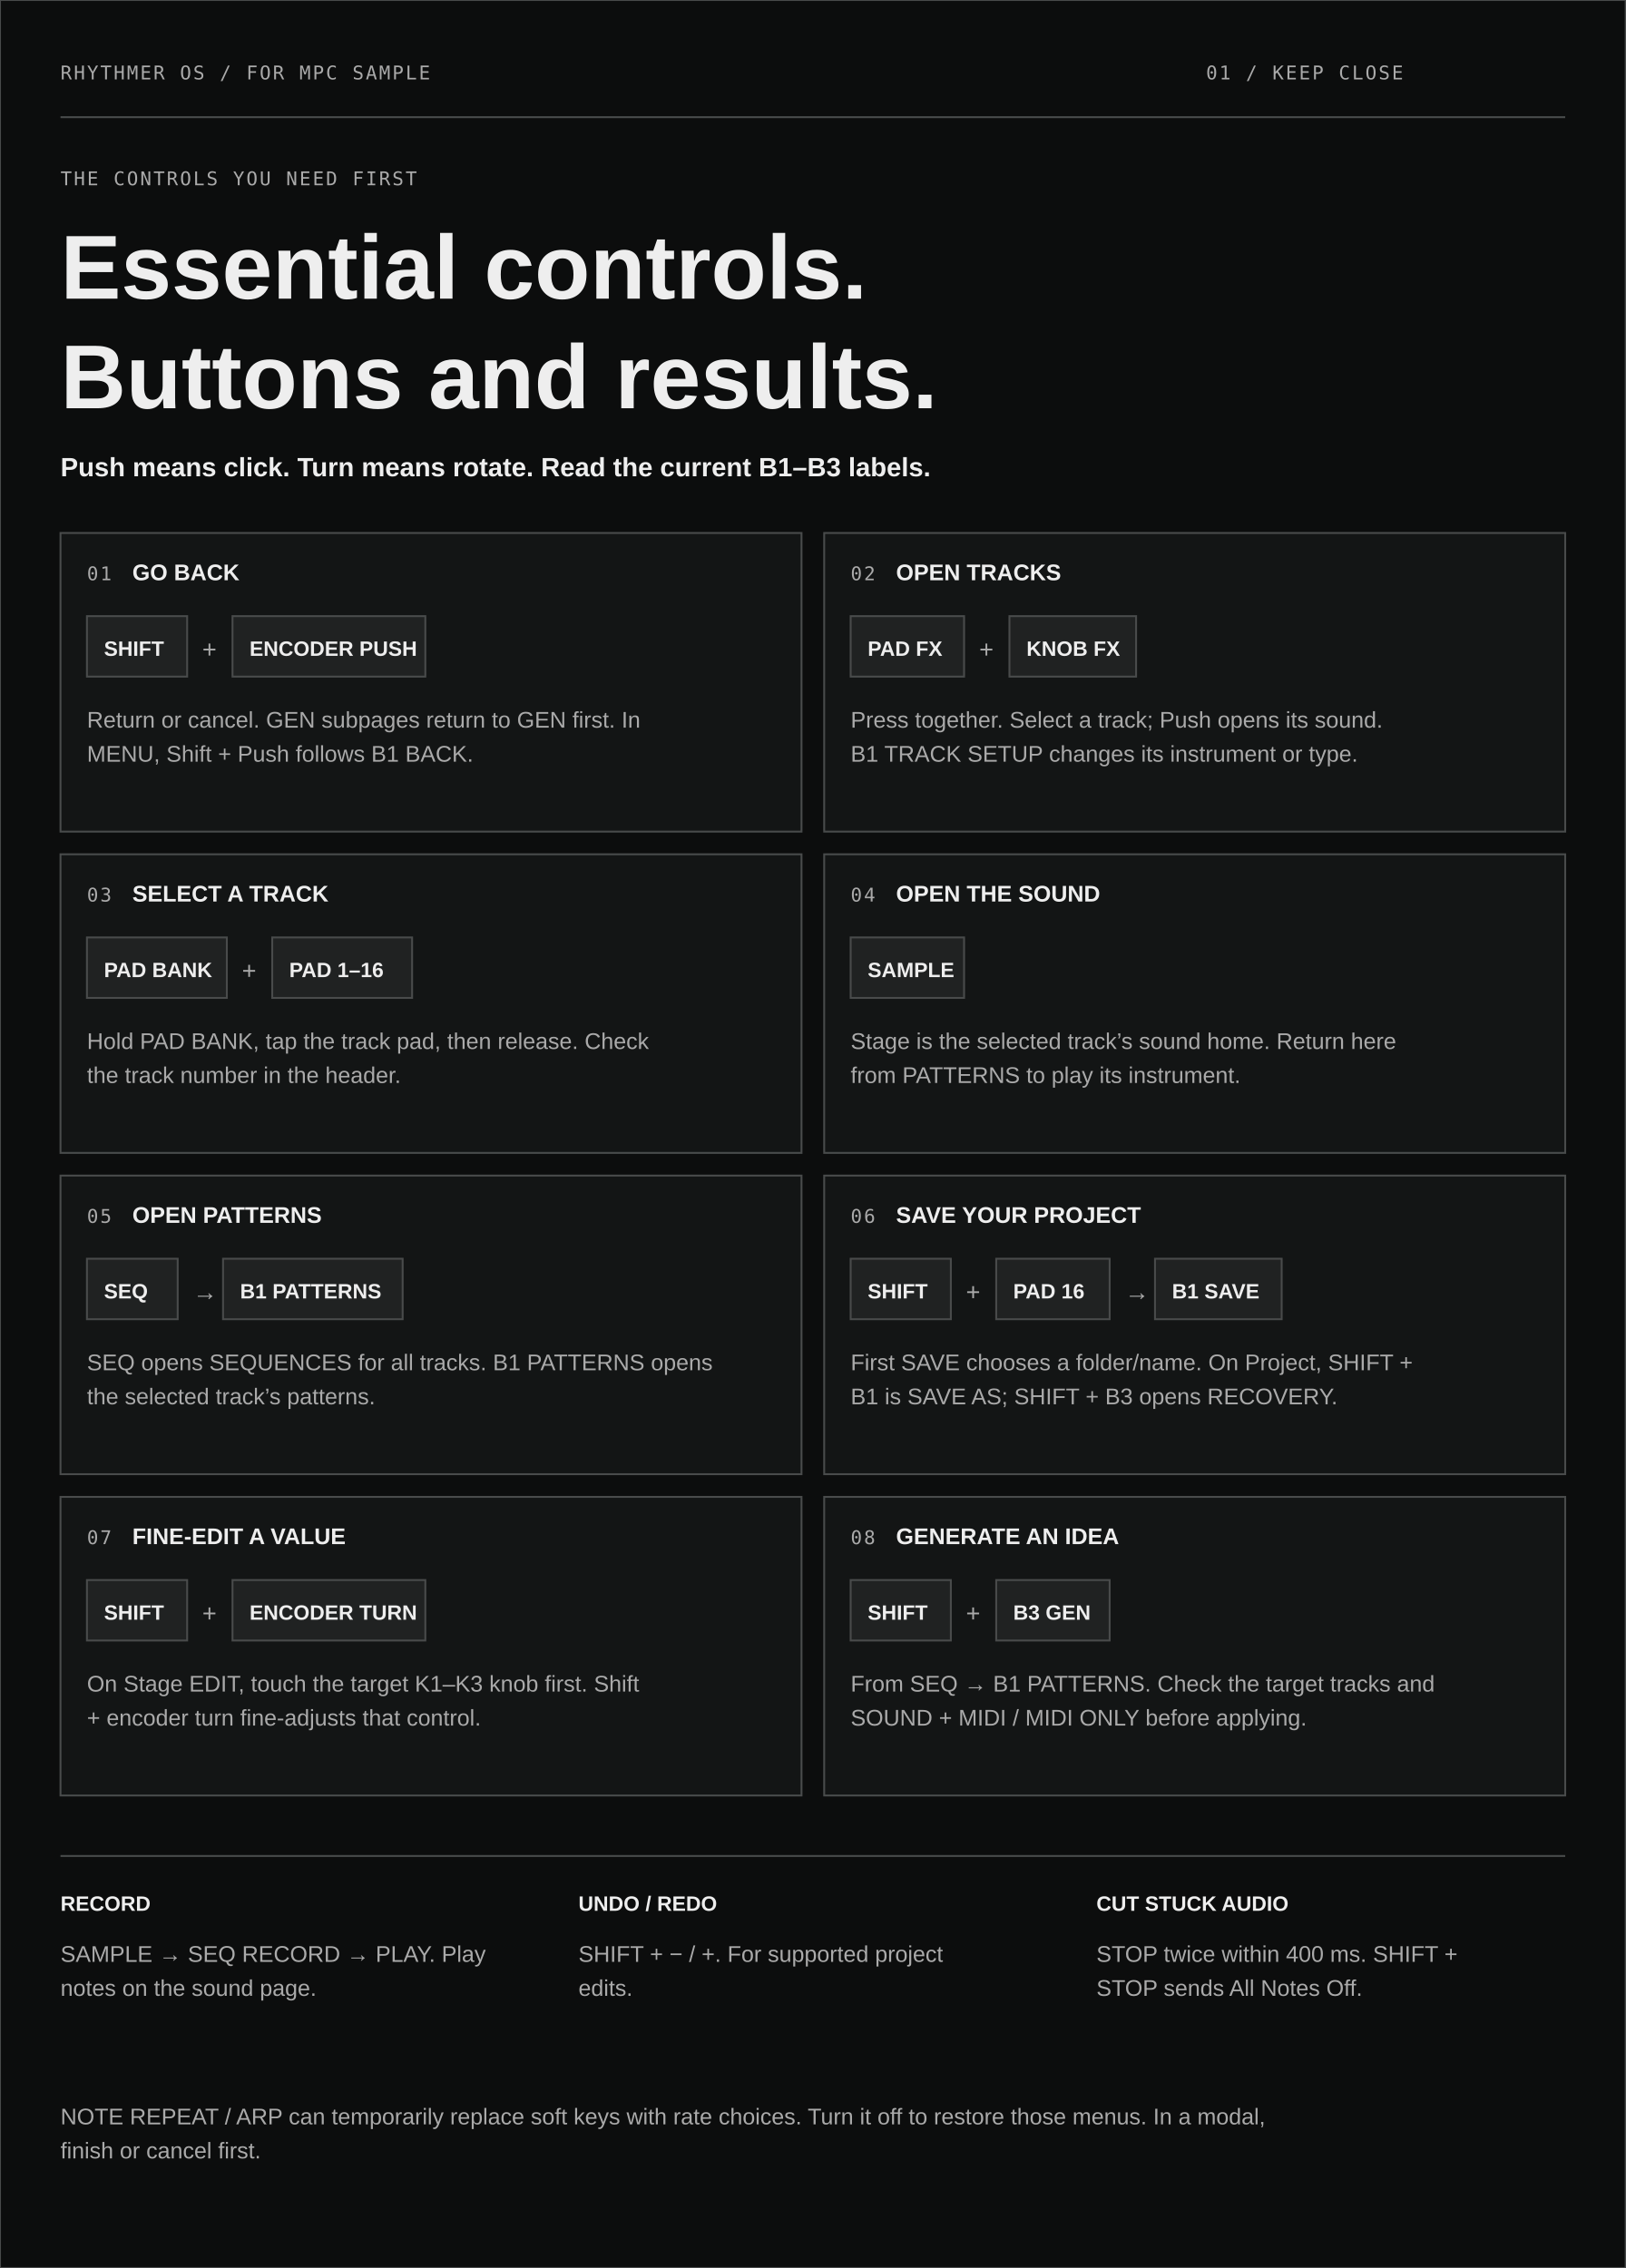
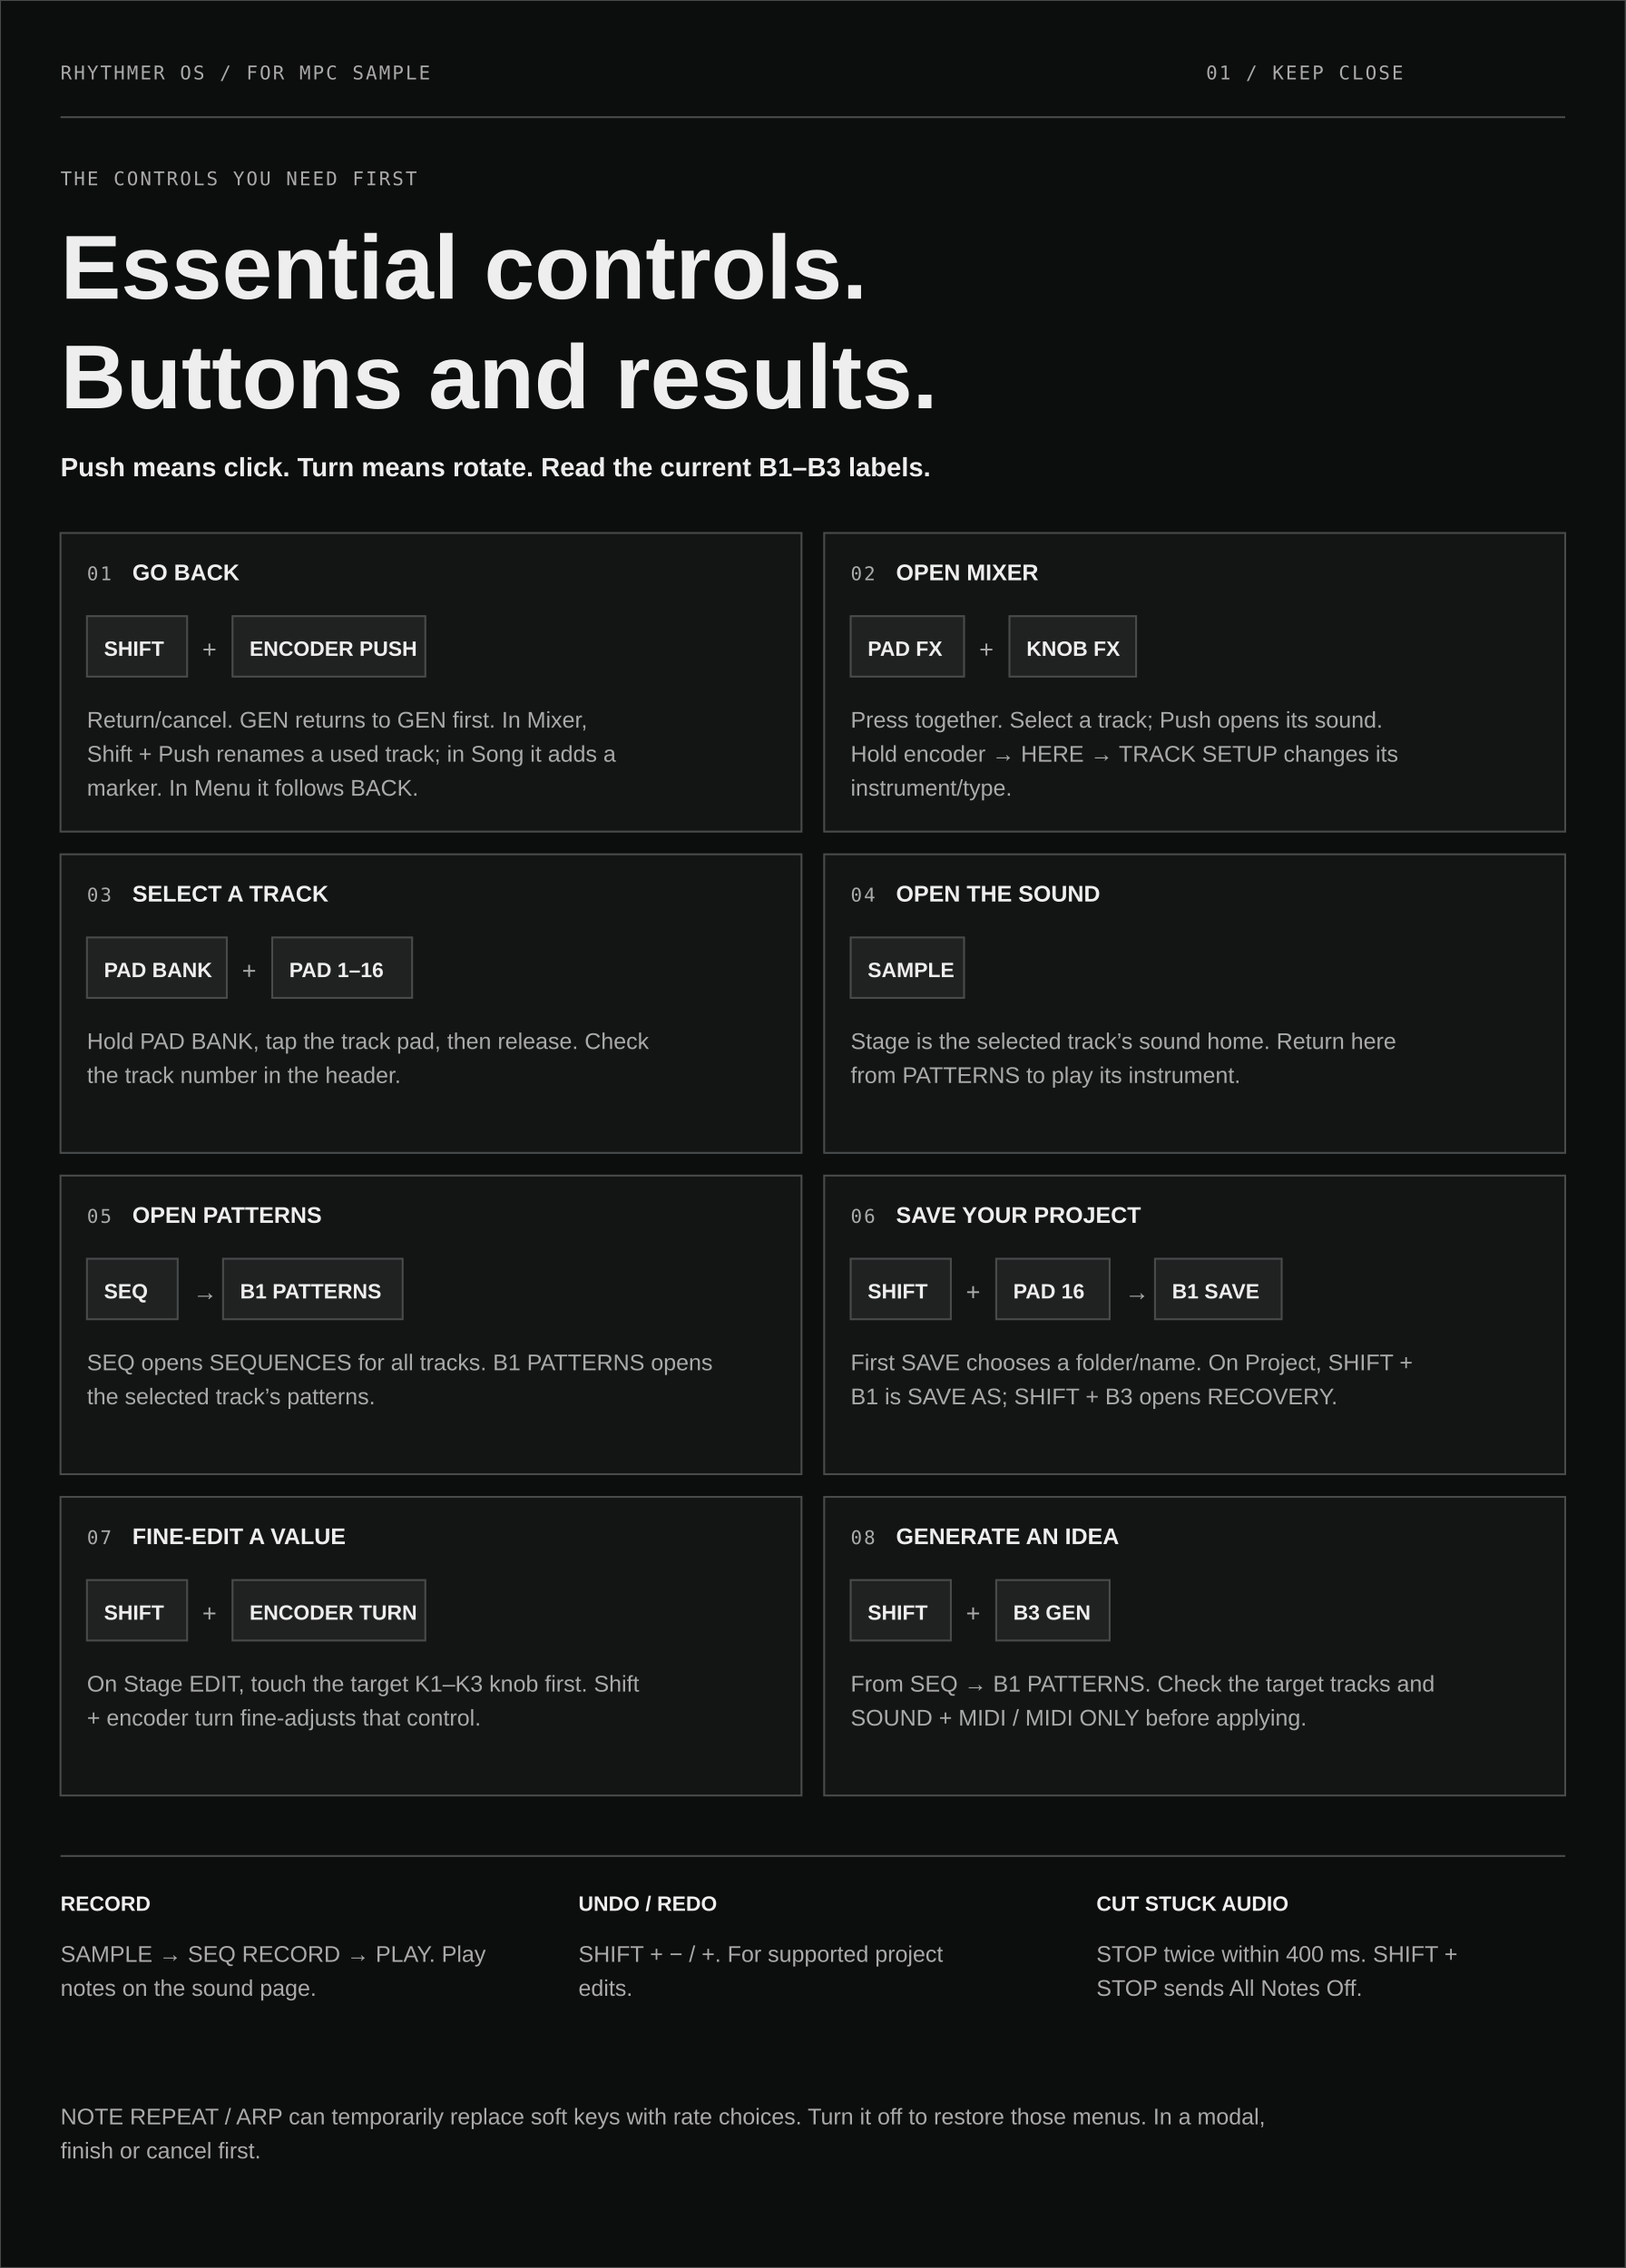
<svg xmlns="http://www.w3.org/2000/svg" width="860" height="1200" viewBox="0 0 860 1200">
  <style>text{font-family:Arial,Helvetica,sans-serif} .mono{font-family:monospace;letter-spacing:1px}</style>
  <rect x="0" y="0" width="860" height="1200" fill="#0c0d0d" stroke="#494b4b" />
  <text x="32" y="42" font-size="10" fill="#aaaaaa" font-weight="400" class="mono">RHYTHMER OS / FOR MPC SAMPLE</text>
  <text x="638" y="42" font-size="10" fill="#aaaaaa" font-weight="400" class="mono">01 / KEEP CLOSE</text>
  <path d="M32,62 L828,62" stroke="#494b4b" />
  <text x="32" y="98" font-size="10" fill="#aaaaaa" font-weight="400" class="mono">THE CONTROLS YOU NEED FIRST</text>
  <text x="32" y="158" font-size="48" fill="#eeeeee" font-weight="700">Essential controls.</text>
  <text x="32" y="216" font-size="48" fill="#eeeeee" font-weight="700">Buttons and results.</text>
  <text x="32" y="252" font-size="14" fill="#eeeeee" font-weight="700">Push means click. Turn means rotate. Read the current B1–B3 labels.</text>
  <rect x="32" y="282" width="392" height="158" fill="#131515" stroke="#494b4b" />
  <text x="46" y="307" font-size="10" fill="#aaaaaa" font-weight="400" class="mono">01</text>
  <text x="70" y="307" font-size="12" fill="#eeeeee" font-weight="700">GO BACK</text>
  <rect x="46" y="326" width="53" height="32" fill="#202222" stroke="#494b4b" />
  <text x="55" y="347" font-size="11" fill="#eeeeee" font-weight="700">SHIFT</text>
  <text x="107" y="348" font-size="13" fill="#aaaaaa" font-weight="400">+</text>
  <rect x="123" y="326" width="102" height="32" fill="#202222" stroke="#494b4b" />
  <text x="132" y="347" font-size="11" fill="#eeeeee" font-weight="700">ENCODER PUSH</text>
-   <text x="46" y="385" font-size="12" fill="#aaaaaa" font-weight="400">Return or cancel. GEN subpages return to GEN first. In</text>
-   <text x="46" y="403" font-size="12" fill="#aaaaaa" font-weight="400">MENU, Shift + Push follows B1 BACK.</text>
+   <text x="46" y="385" font-size="12" fill="#aaaaaa" font-weight="400">Return/cancel. GEN returns to GEN first. In Mixer,</text>
+   <text x="46" y="403" font-size="12" fill="#aaaaaa" font-weight="400">Shift + Push renames a used track; in Song it adds a</text>
+   <text x="46" y="421" font-size="12" fill="#aaaaaa" font-weight="400">marker. In Menu it follows BACK.</text>
  <rect x="436" y="282" width="392" height="158" fill="#131515" stroke="#494b4b" />
  <text x="450" y="307" font-size="10" fill="#aaaaaa" font-weight="400" class="mono">02</text>
-   <text x="474" y="307" font-size="12" fill="#eeeeee" font-weight="700">OPEN TRACKS</text>
+   <text x="474" y="307" font-size="12" fill="#eeeeee" font-weight="700">OPEN MIXER</text>
  <rect x="450" y="326" width="60" height="32" fill="#202222" stroke="#494b4b" />
  <text x="459" y="347" font-size="11" fill="#eeeeee" font-weight="700">PAD FX</text>
  <text x="518" y="348" font-size="13" fill="#aaaaaa" font-weight="400">+</text>
  <rect x="534" y="326" width="67" height="32" fill="#202222" stroke="#494b4b" />
  <text x="543" y="347" font-size="11" fill="#eeeeee" font-weight="700">KNOB FX</text>
  <text x="450" y="385" font-size="12" fill="#aaaaaa" font-weight="400">Press together. Select a track; Push opens its sound.</text>
-   <text x="450" y="403" font-size="12" fill="#aaaaaa" font-weight="400">B1 TRACK SETUP changes its instrument or type.</text>
+   <text x="450" y="403" font-size="12" fill="#aaaaaa" font-weight="400">Hold encoder → HERE → TRACK SETUP changes its</text>
+   <text x="450" y="421" font-size="12" fill="#aaaaaa" font-weight="400">instrument/type.</text>
  <rect x="32" y="452" width="392" height="158" fill="#131515" stroke="#494b4b" />
  <text x="46" y="477" font-size="10" fill="#aaaaaa" font-weight="400" class="mono">03</text>
  <text x="70" y="477" font-size="12" fill="#eeeeee" font-weight="700">SELECT A TRACK</text>
  <rect x="46" y="496" width="74" height="32" fill="#202222" stroke="#494b4b" />
  <text x="55" y="517" font-size="11" fill="#eeeeee" font-weight="700">PAD BANK</text>
  <text x="128" y="518" font-size="13" fill="#aaaaaa" font-weight="400">+</text>
  <rect x="144" y="496" width="74" height="32" fill="#202222" stroke="#494b4b" />
  <text x="153" y="517" font-size="11" fill="#eeeeee" font-weight="700">PAD 1–16</text>
  <text x="46" y="555" font-size="12" fill="#aaaaaa" font-weight="400">Hold PAD BANK, tap the track pad, then release. Check</text>
  <text x="46" y="573" font-size="12" fill="#aaaaaa" font-weight="400">the track number in the header.</text>
  <rect x="436" y="452" width="392" height="158" fill="#131515" stroke="#494b4b" />
  <text x="450" y="477" font-size="10" fill="#aaaaaa" font-weight="400" class="mono">04</text>
  <text x="474" y="477" font-size="12" fill="#eeeeee" font-weight="700">OPEN THE SOUND</text>
  <rect x="450" y="496" width="60" height="32" fill="#202222" stroke="#494b4b" />
  <text x="459" y="517" font-size="11" fill="#eeeeee" font-weight="700">SAMPLE</text>
  <text x="450" y="555" font-size="12" fill="#aaaaaa" font-weight="400">Stage is the selected track’s sound home. Return here</text>
  <text x="450" y="573" font-size="12" fill="#aaaaaa" font-weight="400">from PATTERNS to play its instrument.</text>
  <rect x="32" y="622" width="392" height="158" fill="#131515" stroke="#494b4b" />
  <text x="46" y="647" font-size="10" fill="#aaaaaa" font-weight="400" class="mono">05</text>
  <text x="70" y="647" font-size="12" fill="#eeeeee" font-weight="700">OPEN PATTERNS</text>
  <rect x="46" y="666" width="48" height="32" fill="#202222" stroke="#494b4b" />
  <text x="55" y="687" font-size="11" fill="#eeeeee" font-weight="700">SEQ</text>
  <text x="102" y="688" font-size="13" fill="#aaaaaa" font-weight="400">→</text>
  <rect x="118" y="666" width="95" height="32" fill="#202222" stroke="#494b4b" />
  <text x="127" y="687" font-size="11" fill="#eeeeee" font-weight="700">B1 PATTERNS</text>
  <text x="46" y="725" font-size="12" fill="#aaaaaa" font-weight="400">SEQ opens SEQUENCES for all tracks. B1 PATTERNS opens</text>
  <text x="46" y="743" font-size="12" fill="#aaaaaa" font-weight="400">the selected track’s patterns.</text>
  <rect x="436" y="622" width="392" height="158" fill="#131515" stroke="#494b4b" />
  <text x="450" y="647" font-size="10" fill="#aaaaaa" font-weight="400" class="mono">06</text>
  <text x="474" y="647" font-size="12" fill="#eeeeee" font-weight="700">SAVE YOUR PROJECT</text>
  <rect x="450" y="666" width="53" height="32" fill="#202222" stroke="#494b4b" />
  <text x="459" y="687" font-size="11" fill="#eeeeee" font-weight="700">SHIFT</text>
  <text x="511" y="688" font-size="13" fill="#aaaaaa" font-weight="400">+</text>
  <rect x="527" y="666" width="60" height="32" fill="#202222" stroke="#494b4b" />
  <text x="536" y="687" font-size="11" fill="#eeeeee" font-weight="700">PAD 16</text>
  <text x="595" y="688" font-size="13" fill="#aaaaaa" font-weight="400">→</text>
  <rect x="611" y="666" width="67" height="32" fill="#202222" stroke="#494b4b" />
  <text x="620" y="687" font-size="11" fill="#eeeeee" font-weight="700">B1 SAVE</text>
  <text x="450" y="725" font-size="12" fill="#aaaaaa" font-weight="400">First SAVE chooses a folder/name. On Project, SHIFT +</text>
  <text x="450" y="743" font-size="12" fill="#aaaaaa" font-weight="400">B1 is SAVE AS; SHIFT + B3 opens RECOVERY.</text>
  <rect x="32" y="792" width="392" height="158" fill="#131515" stroke="#494b4b" />
  <text x="46" y="817" font-size="10" fill="#aaaaaa" font-weight="400" class="mono">07</text>
  <text x="70" y="817" font-size="12" fill="#eeeeee" font-weight="700">FINE-EDIT A VALUE</text>
  <rect x="46" y="836" width="53" height="32" fill="#202222" stroke="#494b4b" />
  <text x="55" y="857" font-size="11" fill="#eeeeee" font-weight="700">SHIFT</text>
  <text x="107" y="858" font-size="13" fill="#aaaaaa" font-weight="400">+</text>
  <rect x="123" y="836" width="102" height="32" fill="#202222" stroke="#494b4b" />
  <text x="132" y="857" font-size="11" fill="#eeeeee" font-weight="700">ENCODER TURN</text>
  <text x="46" y="895" font-size="12" fill="#aaaaaa" font-weight="400">On Stage EDIT, touch the target K1–K3 knob first. Shift</text>
  <text x="46" y="913" font-size="12" fill="#aaaaaa" font-weight="400">+ encoder turn fine-adjusts that control.</text>
  <rect x="436" y="792" width="392" height="158" fill="#131515" stroke="#494b4b" />
  <text x="450" y="817" font-size="10" fill="#aaaaaa" font-weight="400" class="mono">08</text>
  <text x="474" y="817" font-size="12" fill="#eeeeee" font-weight="700">GENERATE AN IDEA</text>
  <rect x="450" y="836" width="53" height="32" fill="#202222" stroke="#494b4b" />
  <text x="459" y="857" font-size="11" fill="#eeeeee" font-weight="700">SHIFT</text>
  <text x="511" y="858" font-size="13" fill="#aaaaaa" font-weight="400">+</text>
  <rect x="527" y="836" width="60" height="32" fill="#202222" stroke="#494b4b" />
  <text x="536" y="857" font-size="11" fill="#eeeeee" font-weight="700">B3 GEN</text>
  <text x="450" y="895" font-size="12" fill="#aaaaaa" font-weight="400">From SEQ → B1 PATTERNS. Check the target tracks and</text>
  <text x="450" y="913" font-size="12" fill="#aaaaaa" font-weight="400">SOUND + MIDI / MIDI ONLY before applying.</text>
  <path d="M32,982 L828,982" stroke="#494b4b" />
  <text x="32" y="1011" font-size="11" fill="#eeeeee" font-weight="700">RECORD</text>
  <text x="32" y="1038" font-size="12" fill="#aaaaaa" font-weight="400">SAMPLE → SEQ RECORD → PLAY. Play</text>
  <text x="32" y="1056" font-size="12" fill="#aaaaaa" font-weight="400">notes on the sound page.</text>
  <text x="306" y="1011" font-size="11" fill="#eeeeee" font-weight="700">UNDO / REDO</text>
  <text x="306" y="1038" font-size="12" fill="#aaaaaa" font-weight="400">SHIFT + − / +. For supported project</text>
  <text x="306" y="1056" font-size="12" fill="#aaaaaa" font-weight="400">edits.</text>
  <text x="580" y="1011" font-size="11" fill="#eeeeee" font-weight="700">CUT STUCK AUDIO</text>
  <text x="580" y="1038" font-size="12" fill="#aaaaaa" font-weight="400">STOP twice within 400 ms. SHIFT +</text>
  <text x="580" y="1056" font-size="12" fill="#aaaaaa" font-weight="400">STOP sends All Notes Off.</text>
  <text x="32" y="1124" font-size="12" fill="#aaaaaa" font-weight="400">NOTE REPEAT / ARP can temporarily replace soft keys with rate choices. Turn it off to restore those menus. In a modal,</text>
  <text x="32" y="1142" font-size="12" fill="#aaaaaa" font-weight="400">finish or cancel first.</text>
</svg>
